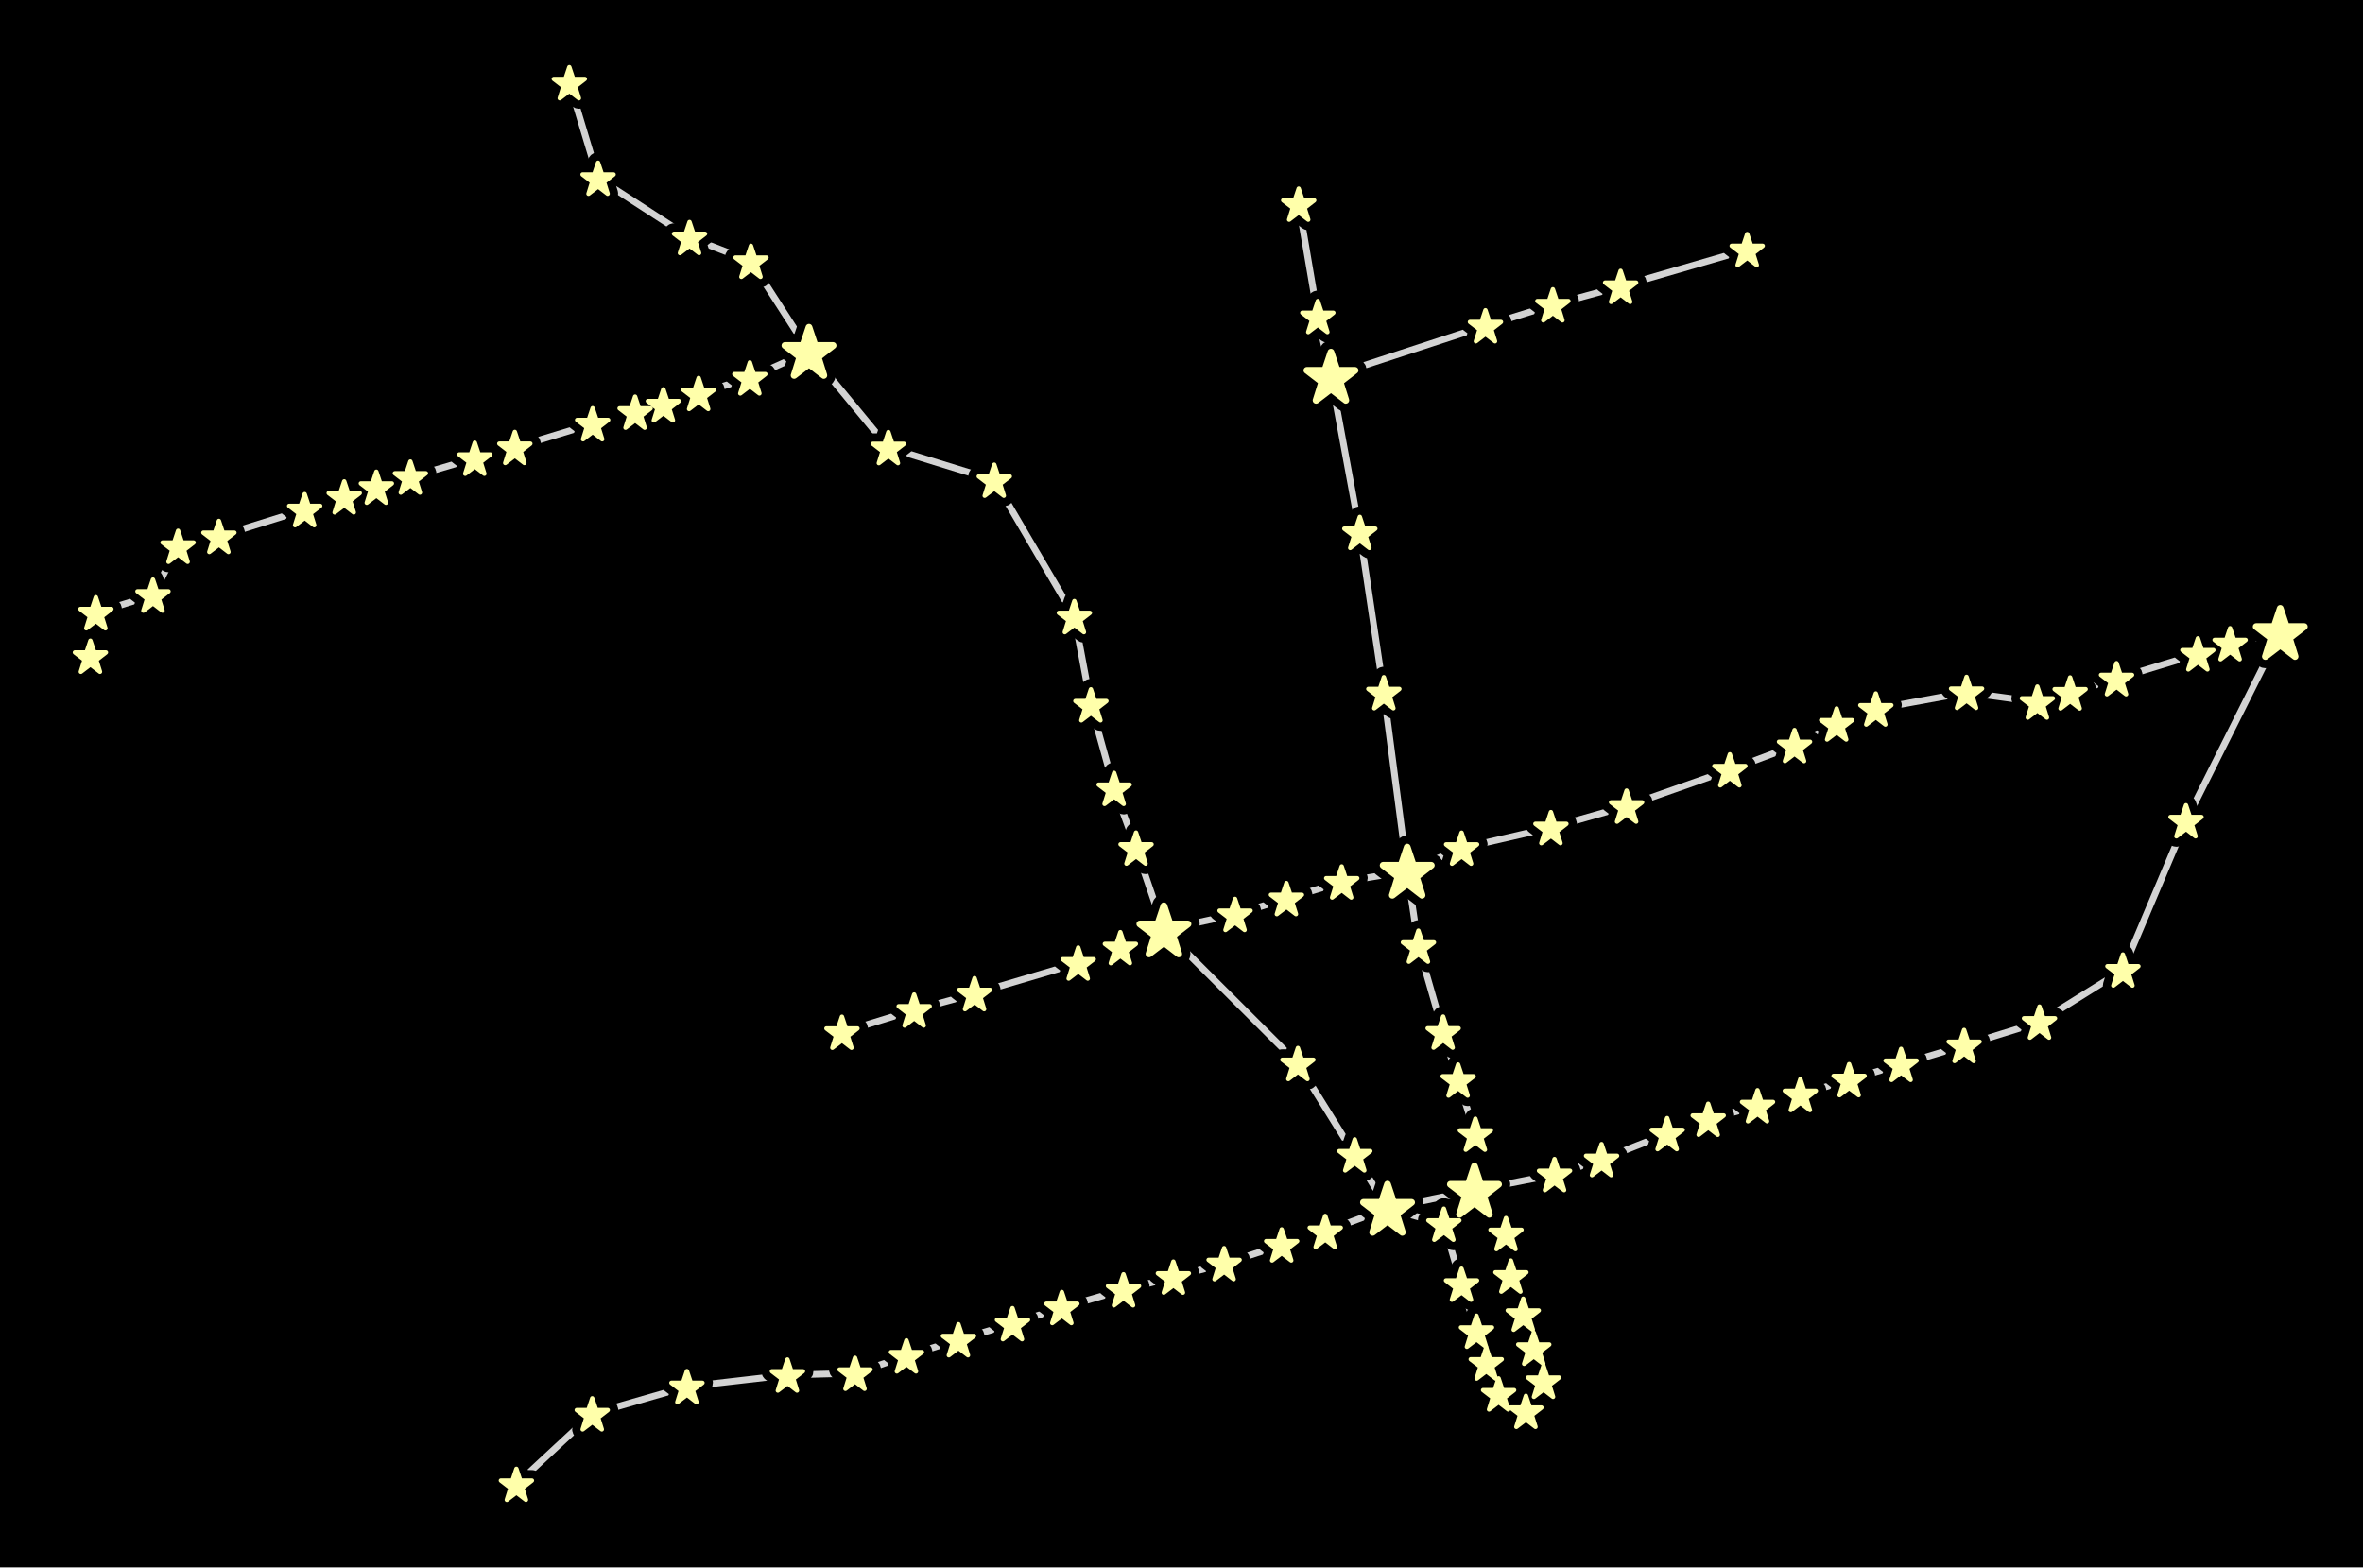
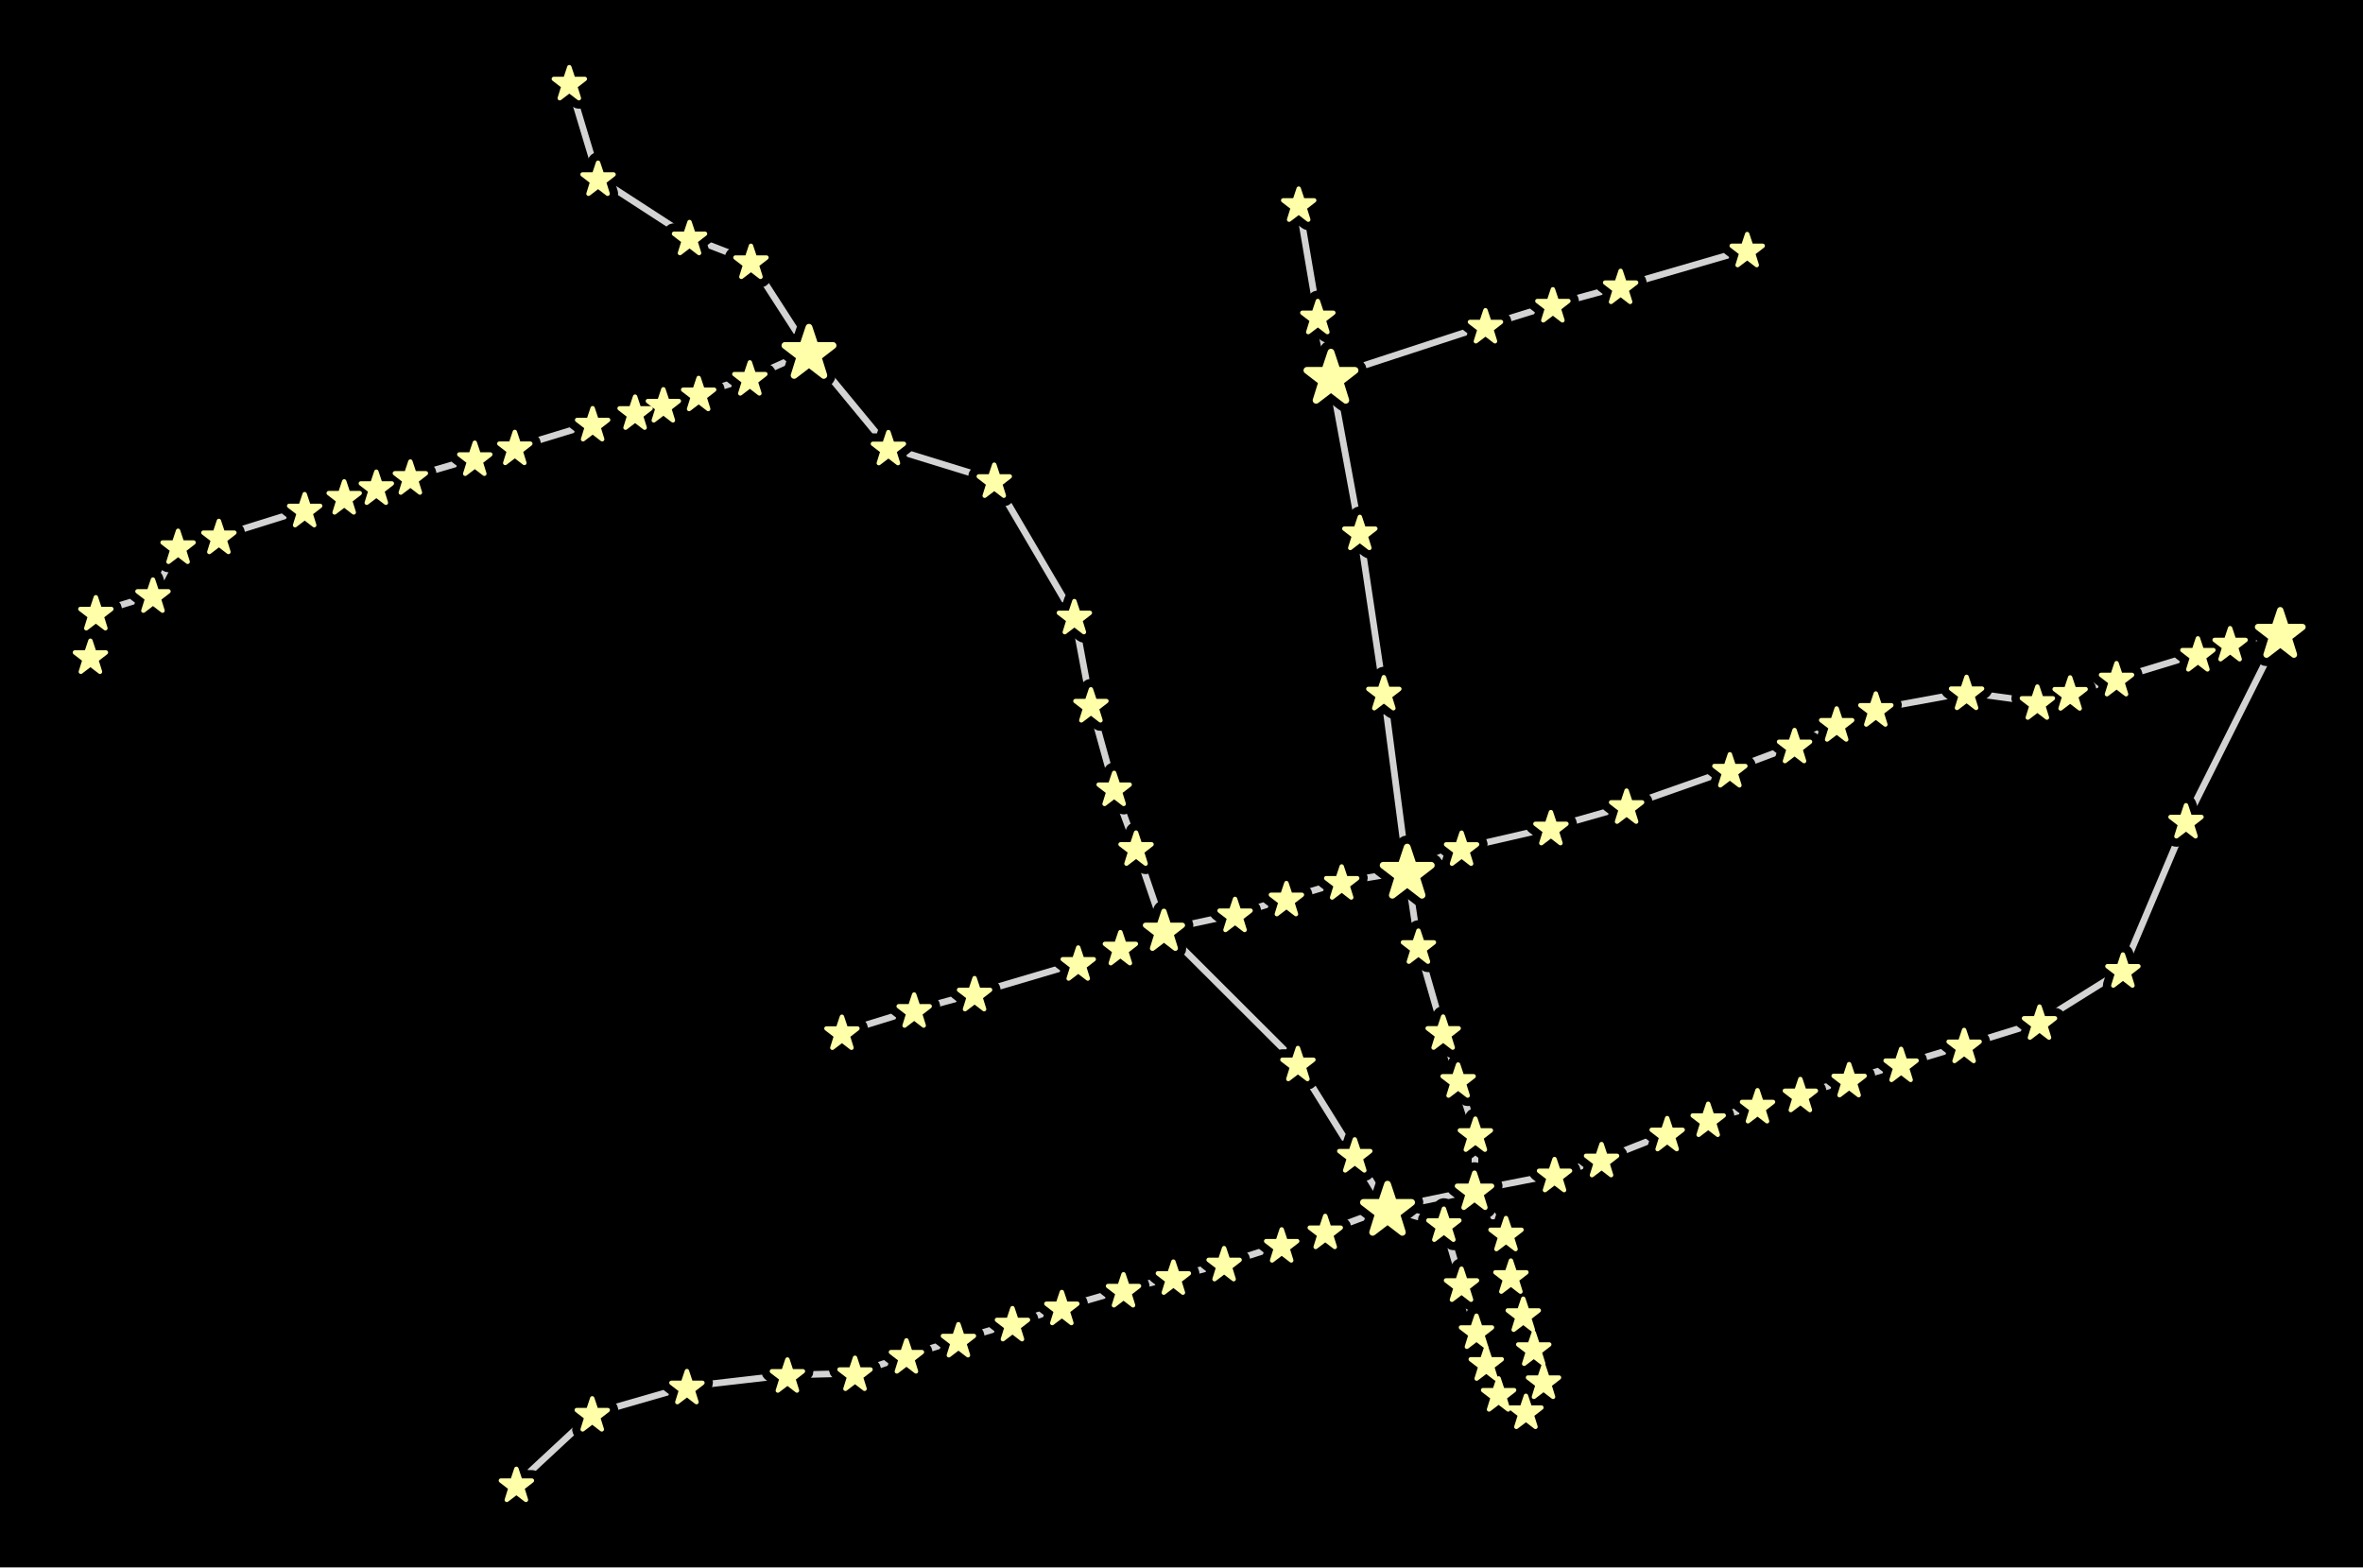
<svg xmlns="http://www.w3.org/2000/svg" width="3000" height="1990" viewBox="0 0 3000 1990">
  <defs>
    <path id="star" d="M100,39.332c0-3.332-2.636-6.029-5.935-6.169c0.004-0.012,0.004-0.024,0.009-0.035H65.461L55.863,4.341 c-0.004,0-0.009,0.001-0.014,0.001C55.058,1.833,52.738,0,49.967,0c-2.938,0-5.384,2.048-6.023,4.789 c-0.007-0.001-0.015,0-0.021-0.002l-9.45,28.341H6.336c-0.048-0.001-0.092-0.014-0.139-0.014C2.773,33.113,0,35.888,0,39.31 c0,1.884,0.857,3.55,2.185,4.687c-0.007,0.01-0.011,0.021-0.019,0.031L26.24,62.535l-8.961,28.683 c-0.364,0.789-0.582,1.659-0.582,2.587c0,3.422,2.775,6.195,6.198,6.195c1.405,0,2.687-0.484,3.727-1.272 c0.011,0.01,0.025,0.017,0.036,0.026L50.027,80.84l22.536,17.317C73.688,99.294,75.245,100,76.97,100 c3.424,0,6.198-2.773,6.198-6.195c0-0.748-0.154-1.456-0.397-2.121c0.016-0.002,0.029-0.01,0.045-0.012l-9.077-29.016l23.718-18.332 c-0.002-0.001-0.005-0.003-0.007-0.005C98.988,43.192,100,41.386,100,39.332z" />
    <mask id="gaps" maskUnits="userSpaceOnUse" x="0" y="0" width="3000" height="1990">
      <rect width="3000" height="1990" fill="#fff" />
      <g fill="#000" stroke="#000" stroke-linejoin="round">
        <use href="#star" transform="translate(633.1 1862.1) scale(0.45)" stroke-width="46.67" />
        <use href="#star" transform="translate(729.4 1772.6) scale(0.45)" stroke-width="46.67" />
        <use href="#star" transform="translate(1914.8 1769.4) scale(0.45)" stroke-width="46.67" />
        <use href="#star" transform="translate(1880.1 1747.3) scale(0.45)" stroke-width="46.67" />
        <use href="#star" transform="translate(849.6 1738) scale(0.45)" stroke-width="46.67" />
        <use href="#star" transform="translate(1937.1 1731.3) scale(0.45)" stroke-width="46.67" />
        <use href="#star" transform="translate(977.2 1723.3) scale(0.45)" stroke-width="46.67" />
        <use href="#star" transform="translate(1063 1721.1) scale(0.45)" stroke-width="46.67" />
        <use href="#star" transform="translate(1864.4 1708.1) scale(0.45)" stroke-width="46.67" />
        <use href="#star" transform="translate(1128.3 1699) scale(0.45)" stroke-width="46.67" />
        <use href="#star" transform="translate(1924.7 1689.3) scale(0.45)" stroke-width="46.67" />
        <use href="#star" transform="translate(1194.3 1678.5) scale(0.45)" stroke-width="46.67" />
        <use href="#star" transform="translate(1852 1667.7) scale(0.45)" stroke-width="46.67" />
        <use href="#star" transform="translate(1262.9 1658.1) scale(0.45)" stroke-width="46.67" />
        <use href="#star" transform="translate(1911.4 1646.1) scale(0.45)" stroke-width="46.67" />
        <use href="#star" transform="translate(1325.6 1637.6) scale(0.45)" stroke-width="46.67" />
        <use href="#star" transform="translate(1403.9 1615.1) scale(0.45)" stroke-width="46.67" />
        <use href="#star" transform="translate(1833 1608) scale(0.45)" stroke-width="46.67" />
        <use href="#star" transform="translate(1467.2 1599) scale(0.45)" stroke-width="46.67" />
        <use href="#star" transform="translate(1895.7 1597.7) scale(0.45)" stroke-width="46.67" />
        <use href="#star" transform="translate(1531.6 1581.9) scale(0.45)" stroke-width="46.67" />
        <use href="#star" transform="translate(1604.7 1558.1) scale(0.45)" stroke-width="46.67" />
        <use href="#star" transform="translate(1889.5 1543.7) scale(0.45)" stroke-width="46.67" />
        <use href="#star" transform="translate(1660 1541) scale(0.45)" stroke-width="46.67" />
        <use href="#star" transform="translate(1810.6 1531.8) scale(0.45)" stroke-width="46.67" />
        <use href="#star" transform="translate(1951.1 1468.8) scale(0.45)" stroke-width="46.67" />
        <use href="#star" transform="translate(2010.8 1449.8) scale(0.45)" stroke-width="46.67" />
        <use href="#star" transform="translate(1697.5 1443.8) scale(0.45)" stroke-width="46.67" />
        <use href="#star" transform="translate(1850.6 1417.5) scale(0.45)" stroke-width="46.67" />
        <use href="#star" transform="translate(2094.1 1416.8) scale(0.45)" stroke-width="46.67" />
        <use href="#star" transform="translate(2146.2 1398.6) scale(0.45)" stroke-width="46.67" />
        <use href="#star" transform="translate(2208.8 1381.4) scale(0.45)" stroke-width="46.67" />
        <use href="#star" transform="translate(2263.2 1367.2) scale(0.45)" stroke-width="46.67" />
        <use href="#star" transform="translate(1828.7 1348.8) scale(0.45)" stroke-width="46.67" />
        <use href="#star" transform="translate(2325.1 1348.3) scale(0.45)" stroke-width="46.67" />
        <use href="#star" transform="translate(2391.1 1328.9) scale(0.45)" stroke-width="46.67" />
        <use href="#star" transform="translate(1625.3 1327.8) scale(0.45)" stroke-width="46.67" />
        <use href="#star" transform="translate(2471.1 1304.9) scale(0.45)" stroke-width="46.67" />
        <use href="#star" transform="translate(1046.4 1288.1) scale(0.45)" stroke-width="46.67" />
        <use href="#star" transform="translate(1809.7 1287.9) scale(0.45)" stroke-width="46.67" />
        <use href="#star" transform="translate(2566.8 1275.2) scale(0.45)" stroke-width="46.67" />
        <use href="#star" transform="translate(1138.1 1259.9) scale(0.45)" stroke-width="46.67" />
        <use href="#star" transform="translate(1214.8 1239.1) scale(0.45)" stroke-width="46.67" />
        <use href="#star" transform="translate(2672.7 1209.1) scale(0.45)" stroke-width="46.67" />
        <use href="#star" transform="translate(1346.4 1200.2) scale(0.45)" stroke-width="46.67" />
        <use href="#star" transform="translate(1399.9 1180.7) scale(0.45)" stroke-width="46.67" />
        <use href="#star" transform="translate(1778.3 1178.8) scale(0.45)" stroke-width="46.67" />
        <use href="#star" transform="translate(1545.5 1138.5) scale(0.45)" stroke-width="46.67" />
        <use href="#star" transform="translate(1610.7 1118.4) scale(0.45)" stroke-width="46.67" />
        <use href="#star" transform="translate(1680.9 1097.3) scale(0.45)" stroke-width="46.67" />
        <use href="#star" transform="translate(1833.1 1054.4) scale(0.45)" stroke-width="46.67" />
        <use href="#star" transform="translate(1419.8 1054.3) scale(0.45)" stroke-width="46.67" />
        <use href="#star" transform="translate(1946.5 1028.3) scale(0.45)" stroke-width="46.67" />
        <use href="#star" transform="translate(2752.8 1019.6) scale(0.45)" stroke-width="46.67" />
        <use href="#star" transform="translate(2042.6 1001) scale(0.45)" stroke-width="46.67" />
        <use href="#star" transform="translate(1392 978.5) scale(0.45)" stroke-width="46.67" />
        <use href="#star" transform="translate(2173.7 954.9) scale(0.45)" stroke-width="46.67" />
        <use href="#star" transform="translate(2255.8 924.1) scale(0.45)" stroke-width="46.67" />
        <use href="#star" transform="translate(2309.3 896.7) scale(0.45)" stroke-width="46.67" />
        <use href="#star" transform="translate(2359 877.7) scale(0.45)" stroke-width="46.67" />
        <use href="#star" transform="translate(1362.5 872.4) scale(0.45)" stroke-width="46.67" />
        <use href="#star" transform="translate(2564.1 868.9) scale(0.45)" stroke-width="46.67" />
        <use href="#star" transform="translate(2605.7 857.3) scale(0.45)" stroke-width="46.67" />
        <use href="#star" transform="translate(1734.4 857) scale(0.45)" stroke-width="46.67" />
        <use href="#star" transform="translate(2474.2 856.6) scale(0.45)" stroke-width="46.67" />
        <use href="#star" transform="translate(2664.6 839.2) scale(0.45)" stroke-width="46.67" />
        <use href="#star" transform="translate(92.3 810.7) scale(0.45)" stroke-width="46.67" />
        <use href="#star" transform="translate(2767.9 807.7) scale(0.45)" stroke-width="46.67" />
        <use href="#star" transform="translate(2808.8 794.8) scale(0.45)" stroke-width="46.67" />
        <use href="#star" transform="translate(1341.5 760.4) scale(0.45)" stroke-width="46.67" />
        <use href="#star" transform="translate(99.2 755.5) scale(0.45)" stroke-width="46.67" />
        <use href="#star" transform="translate(171.7 733.1) scale(0.45)" stroke-width="46.67" />
        <use href="#star" transform="translate(203.6 671.1) scale(0.45)" stroke-width="46.67" />
        <use href="#star" transform="translate(255.4 658.6) scale(0.45)" stroke-width="46.67" />
        <use href="#star" transform="translate(1703.9 653.5) scale(0.45)" stroke-width="46.67" />
        <use href="#star" transform="translate(364.3 624.6) scale(0.45)" stroke-width="46.67" />
        <use href="#star" transform="translate(414.5 608.4) scale(0.45)" stroke-width="46.67" />
        <use href="#star" transform="translate(455.3 596.1) scale(0.45)" stroke-width="46.67" />
        <use href="#star" transform="translate(1239.8 587.2) scale(0.45)" stroke-width="46.67" />
        <use href="#star" transform="translate(498.5 583.2) scale(0.45)" stroke-width="46.67" />
        <use href="#star" transform="translate(580.3 559.3) scale(0.45)" stroke-width="46.67" />
        <use href="#star" transform="translate(1105.4 545.8) scale(0.45)" stroke-width="46.67" />
        <use href="#star" transform="translate(631.1 545.6) scale(0.45)" stroke-width="46.67" />
        <use href="#star" transform="translate(729.9 515.5) scale(0.45)" stroke-width="46.67" />
        <use href="#star" transform="translate(783.8 500.8) scale(0.45)" stroke-width="46.67" />
        <use href="#star" transform="translate(819.7 491.5) scale(0.45)" stroke-width="46.67" />
        <use href="#star" transform="translate(864.5 477.1) scale(0.45)" stroke-width="46.67" />
        <use href="#star" transform="translate(929.5 457.3) scale(0.45)" stroke-width="46.67" />
        <use href="#star" transform="translate(1863.4 391.1) scale(0.45)" stroke-width="46.67" />
        <use href="#star" transform="translate(1650.6 379.4) scale(0.45)" stroke-width="46.67" />
        <use href="#star" transform="translate(1949 364.5) scale(0.45)" stroke-width="46.67" />
        <use href="#star" transform="translate(2035 341.1) scale(0.45)" stroke-width="46.67" />
        <use href="#star" transform="translate(930.9 309.3) scale(0.45)" stroke-width="46.67" />
        <use href="#star" transform="translate(2195.7 294.4) scale(0.45)" stroke-width="46.67" />
        <use href="#star" transform="translate(852.9 279.1) scale(0.45)" stroke-width="46.67" />
        <use href="#star" transform="translate(1626.3 236.7) scale(0.45)" stroke-width="46.67" />
        <use href="#star" transform="translate(736.8 203.8) scale(0.45)" stroke-width="46.67" />
        <use href="#star" transform="translate(700.3 82.5) scale(0.45)" stroke-width="46.67" />
        <use href="#star" transform="translate(1726.7 1499.2) scale(0.6975)" stroke-width="30.11" />
-         <use href="#star" transform="translate(1837.1 1476.3) scale(0.6975)" stroke-width="30.11" />
-         <use href="#star" transform="translate(1442.8 1145.7) scale(0.6975)" stroke-width="30.11" />
+         <use href="#star" transform="translate(1846.9 1486.1) scale(0.5017)" stroke-width="41.86" />
+         <use href="#star" transform="translate(1450.9 1153.7) scale(0.5362)" stroke-width="39.16" />
        <use href="#star" transform="translate(1751.7 1071.2) scale(0.6975)" stroke-width="30.11" />
-         <use href="#star" transform="translate(2860.1 768.1) scale(0.6975)" stroke-width="30.11" />
+         <use href="#star" transform="translate(2862.7 770.7) scale(0.6453)" stroke-width="32.54" />
        <use href="#star" transform="translate(1654.9 442.8) scale(0.6975)" stroke-width="30.11" />
        <use href="#star" transform="translate(992.2 411.2) scale(0.6975)" stroke-width="30.11" />
      </g>
    </mask>
  </defs>
  <rect width="3000" height="1990" fill="#000000" />
  <g mask="url(#gaps)" fill="none" stroke="#d3d3d3" stroke-width="8.4" stroke-linecap="round" stroke-linejoin="round">
    <path d="M2775.3 1042.1 L2895 803" />
    <path d="M2775.3 1042.1 L2695.2 1231.6" />
    <path d="M2695.2 1231.6 L2589.3 1297.7" />
    <path d="M2589.3 1297.7 L2493.6 1327.4" />
    <path d="M2493.6 1327.4 L2413.6 1351.4" />
    <path d="M2413.6 1351.4 L2347.6 1370.8" />
    <path d="M2347.6 1370.8 L2285.7 1389.7" />
    <path d="M2285.7 1389.7 L2231.3 1403.9" />
    <path d="M2231.3 1403.9 L2168.7 1421.1" />
    <path d="M2168.7 1421.1 L2116.6 1439.3" />
    <path d="M2116.6 1439.3 L2033.3 1472.3" />
    <path d="M2033.3 1472.3 L1973.6 1491.3" />
    <path d="M1973.6 1491.3 L1872 1511.2" />
    <path d="M1872 1511.2 L1912 1566.2" />
    <path d="M1682.5 1563.5 L1627.2 1580.6" />
    <path d="M1627.2 1580.6 L1554.1 1604.4" />
    <path d="M1554.1 1604.4 L1489.7 1621.5" />
    <path d="M1489.7 1621.5 L1426.4 1637.6" />
    <path d="M1426.4 1637.6 L1348.1 1660.1" />
    <path d="M1348.1 1660.1 L1285.4 1680.6" />
    <path d="M1285.4 1680.6 L1216.8 1701" />
    <path d="M1216.8 1701 L1150.8 1721.5" />
    <path d="M1150.8 1721.5 L1085.5 1743.6" />
    <path d="M1085.5 1743.6 L999.7 1745.8" />
    <path d="M999.7 1745.8 L872.1 1760.5" />
    <path d="M872.1 1760.5 L751.9 1795.1" />
    <path d="M751.9 1795.1 L655.6 1884.6" />
    <path d="M1673.1 401.9 L1689.8 477.7" />
    <path d="M1726.4 676 L1756.9 879.5" />
    <path d="M1756.9 879.5 L1786.6 1106.1" />
    <path d="M1786.6 1106.1 L1800.8 1201.3" />
    <path d="M1786.6 1106.1 L1703.4 1119.8" />
    <path d="M1786.6 1106.1 L1855.6 1076.9" />
    <path d="M1800.8 1201.3 L1832.2 1310.4" />
    <path d="M1832.2 1310.4 L1851.2 1371.3" />
    <path d="M1851.2 1371.3 L1873.1 1440" />
    <path d="M1872 1511.2 L1873.1 1440" />
    <path d="M1912 1566.2 L1918.2 1620.2" />
    <path d="M1918.2 1620.2 L1933.9 1668.6" />
    <path d="M1933.9 1668.6 L1947.2 1711.8" />
    <path d="M1947.2 1711.8 L1959.6 1753.8" />
    <path d="M1959.6 1753.8 L1937.3 1791.9" />
    <path d="M1937.3 1791.9 L1902.6 1769.8" />
    <path d="M1902.6 1769.8 L1886.9 1730.6" />
    <path d="M1886.9 1730.6 L1874.5 1690.2" />
    <path d="M1874.5 1690.2 L1855.5 1630.5" />
    <path d="M1855.5 1630.5 L1833.1 1554.3" />
    <path d="M1833.1 1554.3 L1761.6 1534" />
    <path d="M1720 1466.3 L1647.8 1350.3" />
    <path d="M1647.8 1350.3 L1477.7 1180.5" />
    <path d="M1477.7 1180.5 L1442.3 1076.8" />
    <path d="M1477.7 1180.5 L1422.4 1203.2" />
    <path d="M1477.7 1180.5 L1568 1161" />
    <path d="M1442.3 1076.8 L1414.5 1001" />
    <path d="M1414.5 1001 L1385 894.9" />
    <path d="M1385 894.9 L1364 782.9" />
    <path d="M1364 782.9 L1262.3 609.7" />
    <path d="M1885.9 413.6 L1971.5 387" />
    <path d="M1971.5 387 L2057.5 363.6" />
    <path d="M2057.5 363.6 L2218.2 316.9" />
    <path d="M1682.5 1563.5 L1761.6 1534" />
    <path d="M1720 1466.3 L1761.6 1534" />
    <path d="M1872 1511.2 L1761.6 1534" />
    <path d="M1726.4 676 L1689.8 477.7" />
    <path d="M1885.9 413.6 L1689.8 477.7" />
    <path d="M2895 803 L2831.3 817.3" />
    <path d="M1262.3 609.7 L1127.9 568.3" />
    <path d="M1673.1 401.9 L1648.8 259.2" />
    <path d="M875.4 301.6 L759.3 226.3" />
    <path d="M1027.1 446.1 L953.4 331.8" />
    <path d="M1027.1 446.1 L952 479.8" />
    <path d="M759.3 226.3 L722.8 105" />
    <path d="M1027.1 446.1 L1127.9 568.3" />
    <path d="M875.4 301.6 L953.4 331.8" />
    <path d="M1068.9 1310.6 L1160.6 1282.4" />
    <path d="M2065.1 1023.5 L2196.2 977.4" />
    <path d="M2278.3 946.6 L2331.8 919.2" />
    <path d="M2496.7 879.1 L2586.6 891.4" />
    <path d="M1237.3 1261.6 L1368.9 1222.7" />
    <path d="M2687.1 861.7 L2790.4 830.2" />
    <path d="M1237.3 1261.6 L1160.6 1282.4" />
    <path d="M1368.9 1222.7 L1422.4 1203.2" />
    <path d="M1568 1161 L1633.2 1140.9" />
    <path d="M1703.4 1119.8 L1633.2 1140.9" />
    <path d="M1855.6 1076.9 L1969 1050.8" />
    <path d="M2065.1 1023.5 L1969 1050.8" />
    <path d="M2278.3 946.6 L2196.2 977.4" />
    <path d="M2331.8 919.2 L2381.5 900.2" />
    <path d="M2496.7 879.1 L2381.5 900.2" />
    <path d="M2586.6 891.4 L2628.2 879.8" />
    <path d="M2628.2 879.8 L2687.1 861.7" />
    <path d="M2790.4 830.2 L2831.3 817.3" />
    <path d="M114.8 833.2 L121.7 778" />
    <path d="M121.7 778 L194.2 755.6" />
    <path d="M194.2 755.6 L226.1 693.6" />
    <path d="M226.1 693.6 L277.9 681.1" />
    <path d="M277.9 681.1 L386.8 647.1" />
    <path d="M386.8 647.1 L437 630.9" />
    <path d="M437 630.9 L477.8 618.6" />
    <path d="M477.8 618.6 L521 605.7" />
    <path d="M521 605.7 L602.8 581.8" />
    <path d="M602.8 581.8 L653.6 568.1" />
    <path d="M653.6 568.1 L752.4 538" />
    <path d="M752.4 538 L806.3 523.3" />
    <path d="M806.3 523.3 L842.2 514" />
    <path d="M842.2 514 L887 499.6" />
    <path d="M887 499.6 L952 479.8" />
  </g>
  <g fill="#ffffaa">
    <use href="#star" transform="translate(633.1 1862.1) scale(0.45)" />
    <use href="#star" transform="translate(729.4 1772.6) scale(0.45)" />
    <use href="#star" transform="translate(1914.8 1769.4) scale(0.45)" />
    <use href="#star" transform="translate(1880.1 1747.3) scale(0.45)" />
    <use href="#star" transform="translate(849.6 1738) scale(0.45)" />
    <use href="#star" transform="translate(1937.1 1731.3) scale(0.45)" />
    <use href="#star" transform="translate(977.2 1723.3) scale(0.45)" />
    <use href="#star" transform="translate(1063 1721.1) scale(0.45)" />
    <use href="#star" transform="translate(1864.4 1708.1) scale(0.45)" />
    <use href="#star" transform="translate(1128.3 1699) scale(0.45)" />
    <use href="#star" transform="translate(1924.7 1689.3) scale(0.45)" />
    <use href="#star" transform="translate(1194.3 1678.5) scale(0.45)" />
    <use href="#star" transform="translate(1852 1667.7) scale(0.45)" />
    <use href="#star" transform="translate(1262.9 1658.1) scale(0.45)" />
    <use href="#star" transform="translate(1911.4 1646.1) scale(0.45)" />
    <use href="#star" transform="translate(1325.6 1637.6) scale(0.45)" />
    <use href="#star" transform="translate(1403.9 1615.1) scale(0.45)" />
    <use href="#star" transform="translate(1833 1608) scale(0.45)" />
    <use href="#star" transform="translate(1467.2 1599) scale(0.45)" />
    <use href="#star" transform="translate(1895.7 1597.7) scale(0.45)" />
    <use href="#star" transform="translate(1531.6 1581.9) scale(0.45)" />
    <use href="#star" transform="translate(1604.7 1558.1) scale(0.45)" />
    <use href="#star" transform="translate(1889.5 1543.7) scale(0.45)" />
    <use href="#star" transform="translate(1660 1541) scale(0.45)" />
    <use href="#star" transform="translate(1810.6 1531.8) scale(0.45)" />
    <use href="#star" transform="translate(1951.1 1468.8) scale(0.45)" />
    <use href="#star" transform="translate(2010.8 1449.8) scale(0.45)" />
    <use href="#star" transform="translate(1697.5 1443.8) scale(0.45)" />
    <use href="#star" transform="translate(1850.6 1417.5) scale(0.45)" />
    <use href="#star" transform="translate(2094.1 1416.8) scale(0.45)" />
    <use href="#star" transform="translate(2146.2 1398.6) scale(0.45)" />
    <use href="#star" transform="translate(2208.8 1381.4) scale(0.45)" />
    <use href="#star" transform="translate(2263.2 1367.2) scale(0.45)" />
    <use href="#star" transform="translate(1828.7 1348.8) scale(0.45)" />
    <use href="#star" transform="translate(2325.1 1348.3) scale(0.45)" />
    <use href="#star" transform="translate(2391.1 1328.9) scale(0.45)" />
    <use href="#star" transform="translate(1625.3 1327.8) scale(0.45)" />
    <use href="#star" transform="translate(2471.1 1304.9) scale(0.45)" />
    <use href="#star" transform="translate(1046.4 1288.1) scale(0.45)" />
    <use href="#star" transform="translate(1809.7 1287.9) scale(0.45)" />
    <use href="#star" transform="translate(2566.8 1275.2) scale(0.45)" />
    <use href="#star" transform="translate(1138.1 1259.9) scale(0.45)" />
    <use href="#star" transform="translate(1214.8 1239.1) scale(0.45)" />
    <use href="#star" transform="translate(2672.7 1209.1) scale(0.45)" />
    <use href="#star" transform="translate(1346.4 1200.2) scale(0.45)" />
    <use href="#star" transform="translate(1399.9 1180.7) scale(0.45)" />
    <use href="#star" transform="translate(1778.3 1178.8) scale(0.45)" />
    <use href="#star" transform="translate(1545.5 1138.5) scale(0.45)" />
    <use href="#star" transform="translate(1610.7 1118.4) scale(0.45)" />
    <use href="#star" transform="translate(1680.9 1097.3) scale(0.45)" />
    <use href="#star" transform="translate(1833.1 1054.4) scale(0.45)" />
    <use href="#star" transform="translate(1419.8 1054.3) scale(0.45)" />
    <use href="#star" transform="translate(1946.5 1028.3) scale(0.45)" />
    <use href="#star" transform="translate(2752.8 1019.6) scale(0.45)" />
    <use href="#star" transform="translate(2042.6 1001) scale(0.45)" />
    <use href="#star" transform="translate(1392 978.5) scale(0.45)" />
    <use href="#star" transform="translate(2173.7 954.9) scale(0.45)" />
    <use href="#star" transform="translate(2255.8 924.1) scale(0.45)" />
    <use href="#star" transform="translate(2309.3 896.7) scale(0.45)" />
    <use href="#star" transform="translate(2359 877.7) scale(0.45)" />
    <use href="#star" transform="translate(1362.5 872.4) scale(0.45)" />
    <use href="#star" transform="translate(2564.1 868.9) scale(0.45)" />
    <use href="#star" transform="translate(2605.7 857.3) scale(0.45)" />
    <use href="#star" transform="translate(1734.4 857) scale(0.45)" />
    <use href="#star" transform="translate(2474.2 856.6) scale(0.45)" />
    <use href="#star" transform="translate(2664.6 839.2) scale(0.45)" />
    <use href="#star" transform="translate(92.3 810.7) scale(0.45)" />
    <use href="#star" transform="translate(2767.9 807.7) scale(0.45)" />
    <use href="#star" transform="translate(2808.8 794.8) scale(0.45)" />
    <use href="#star" transform="translate(1341.5 760.4) scale(0.45)" />
    <use href="#star" transform="translate(99.2 755.5) scale(0.45)" />
    <use href="#star" transform="translate(171.7 733.1) scale(0.45)" />
    <use href="#star" transform="translate(203.6 671.1) scale(0.45)" />
    <use href="#star" transform="translate(255.4 658.6) scale(0.45)" />
    <use href="#star" transform="translate(1703.9 653.5) scale(0.45)" />
    <use href="#star" transform="translate(364.3 624.6) scale(0.45)" />
    <use href="#star" transform="translate(414.5 608.4) scale(0.45)" />
    <use href="#star" transform="translate(455.3 596.1) scale(0.45)" />
    <use href="#star" transform="translate(1239.8 587.2) scale(0.45)" />
    <use href="#star" transform="translate(498.5 583.2) scale(0.45)" />
    <use href="#star" transform="translate(580.3 559.3) scale(0.45)" />
    <use href="#star" transform="translate(1105.4 545.8) scale(0.45)" />
    <use href="#star" transform="translate(631.1 545.6) scale(0.45)" />
    <use href="#star" transform="translate(729.9 515.5) scale(0.45)" />
    <use href="#star" transform="translate(783.8 500.8) scale(0.45)" />
    <use href="#star" transform="translate(819.7 491.5) scale(0.45)" />
    <use href="#star" transform="translate(864.5 477.1) scale(0.45)" />
    <use href="#star" transform="translate(929.5 457.3) scale(0.45)" />
    <use href="#star" transform="translate(1863.4 391.1) scale(0.45)" />
    <use href="#star" transform="translate(1650.6 379.4) scale(0.45)" />
    <use href="#star" transform="translate(1949 364.5) scale(0.45)" />
    <use href="#star" transform="translate(2035 341.1) scale(0.45)" />
    <use href="#star" transform="translate(930.9 309.3) scale(0.45)" />
    <use href="#star" transform="translate(2195.7 294.4) scale(0.45)" />
    <use href="#star" transform="translate(852.9 279.1) scale(0.45)" />
    <use href="#star" transform="translate(1626.3 236.7) scale(0.45)" />
    <use href="#star" transform="translate(736.8 203.8) scale(0.45)" />
    <use href="#star" transform="translate(700.3 82.5) scale(0.45)" />
    <use href="#star" transform="translate(1726.7 1499.2) scale(0.6975)" />
-     <use href="#star" transform="translate(1837.1 1476.3) scale(0.6975)" />
-     <use href="#star" transform="translate(1442.8 1145.7) scale(0.6975)" />
+     <use href="#star" transform="translate(1846.9 1486.1) scale(0.5017)" />
+     <use href="#star" transform="translate(1450.9 1153.7) scale(0.5362)" />
    <use href="#star" transform="translate(1751.7 1071.2) scale(0.6975)" />
-     <use href="#star" transform="translate(2860.1 768.1) scale(0.6975)" />
+     <use href="#star" transform="translate(2862.7 770.7) scale(0.6453)" />
    <use href="#star" transform="translate(1654.9 442.8) scale(0.6975)" />
    <use href="#star" transform="translate(992.2 411.2) scale(0.6975)" />
  </g>
</svg>
